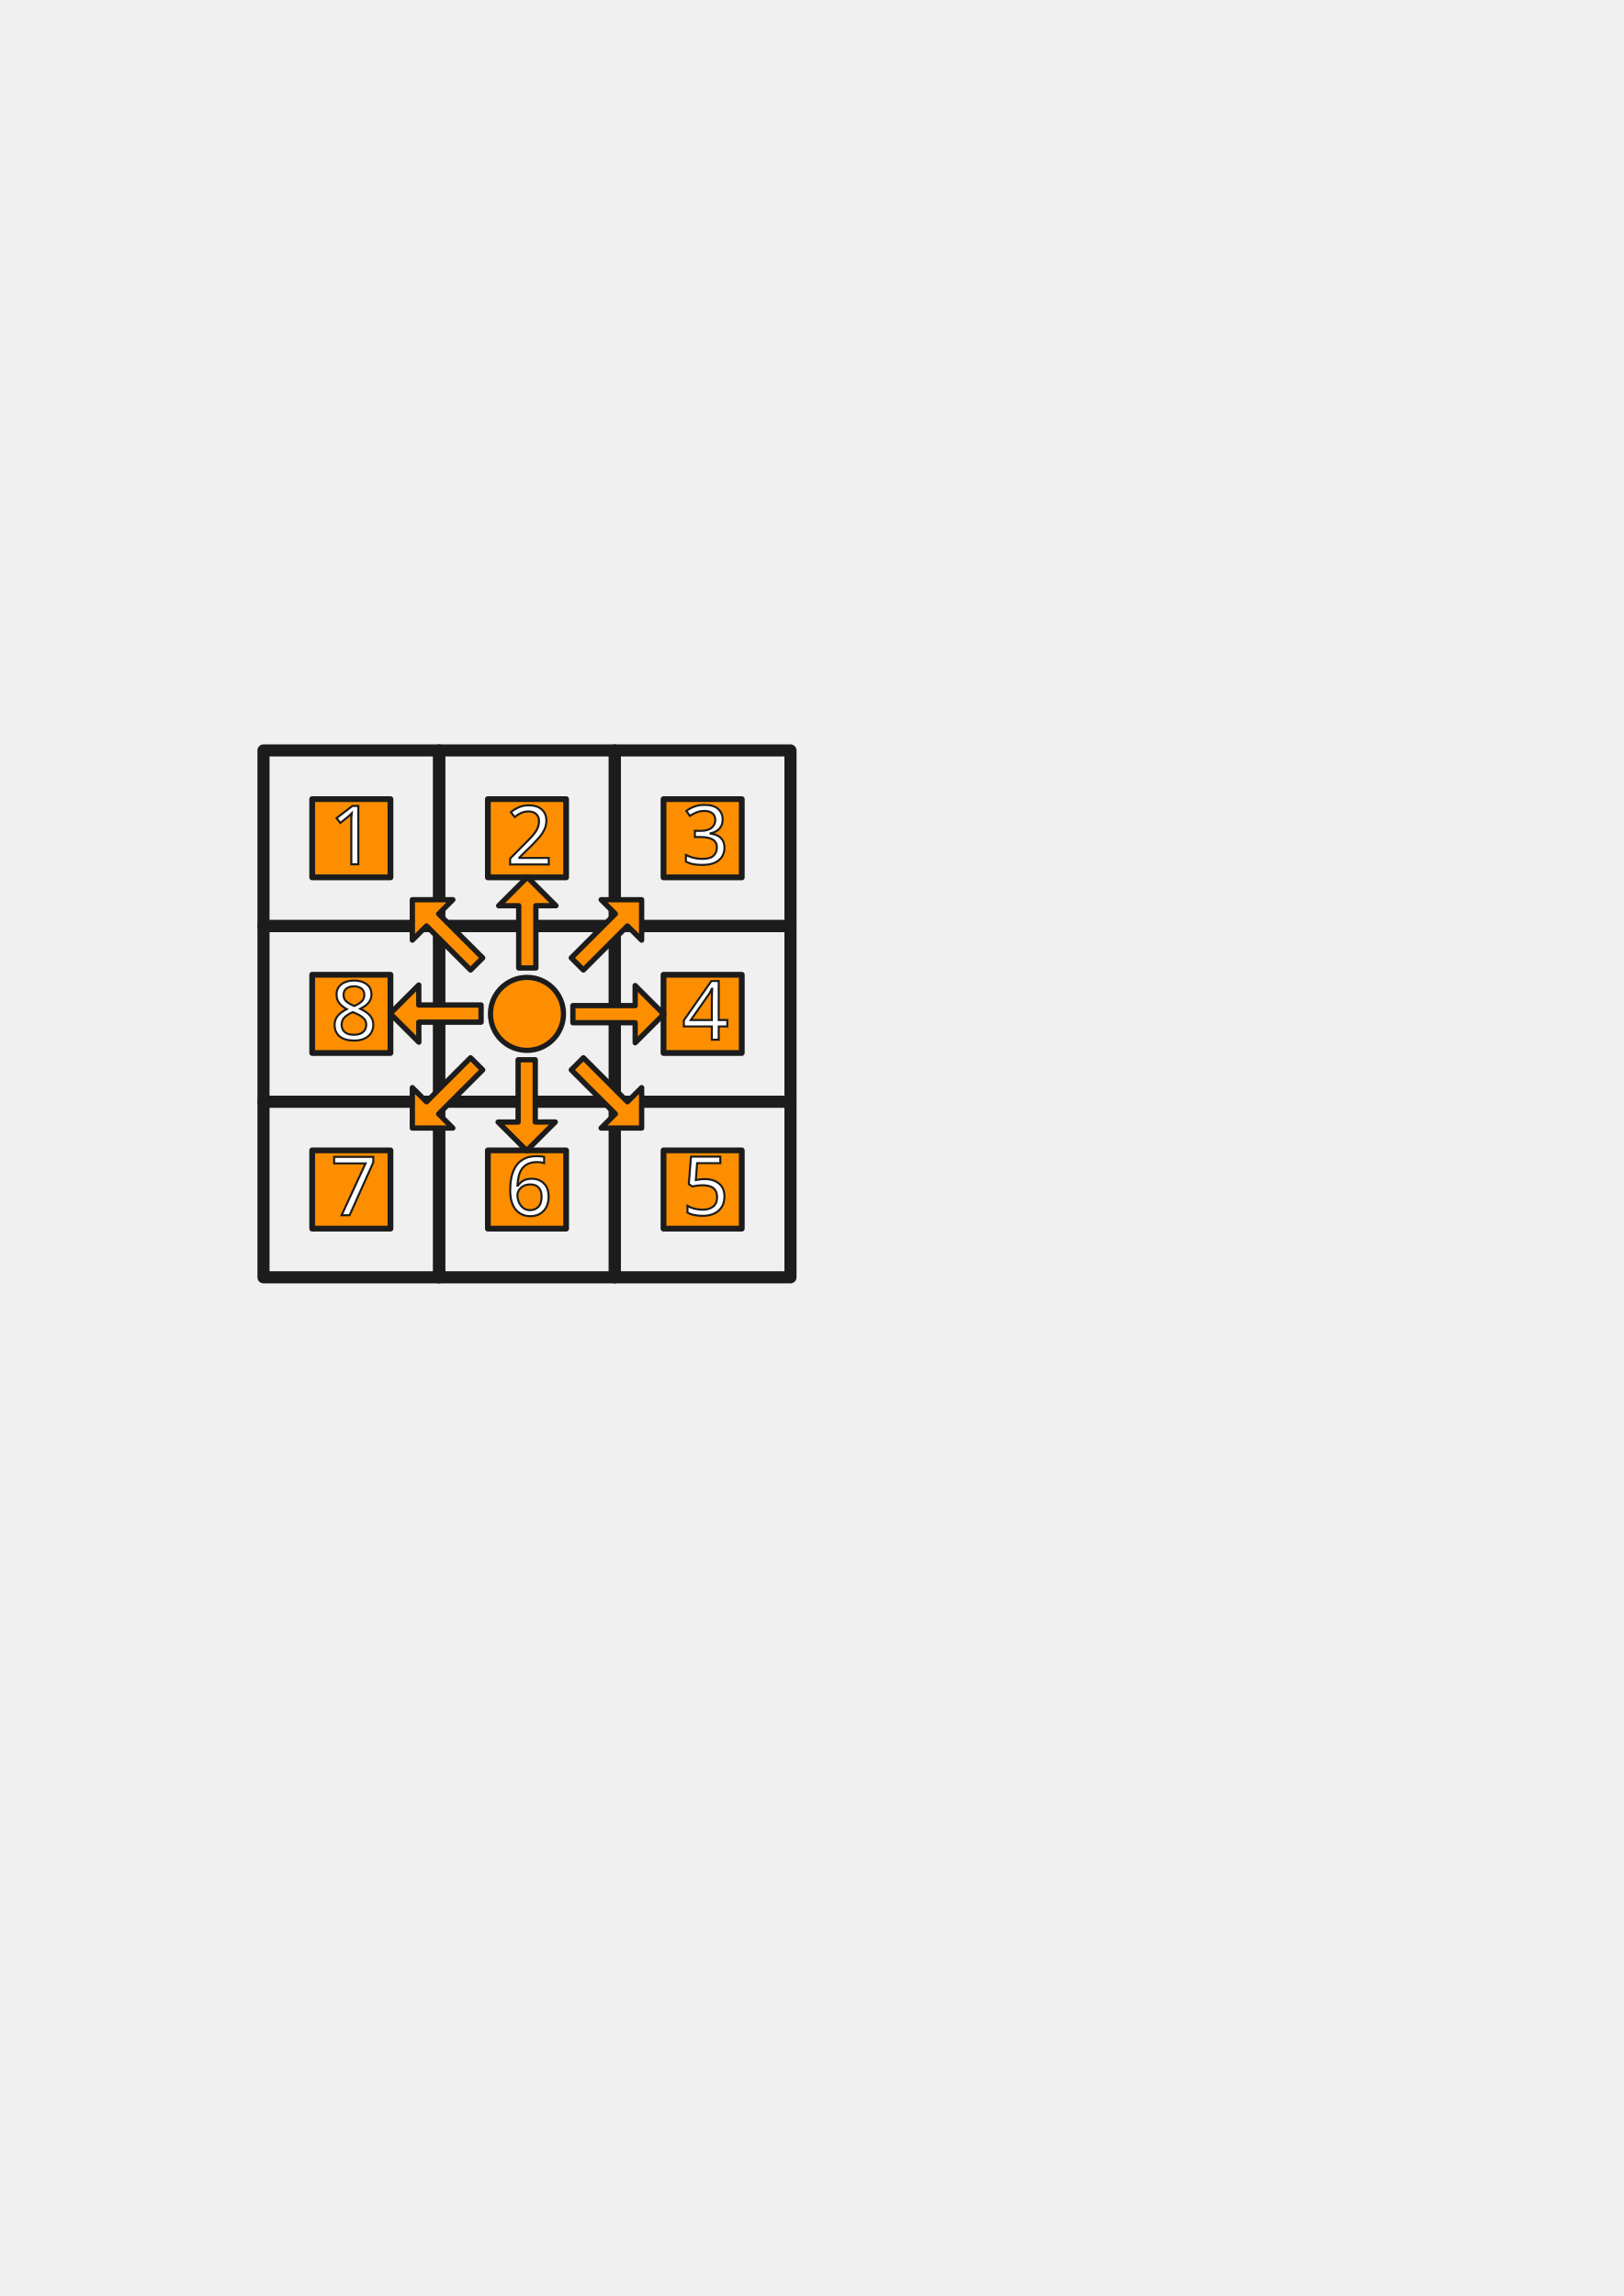
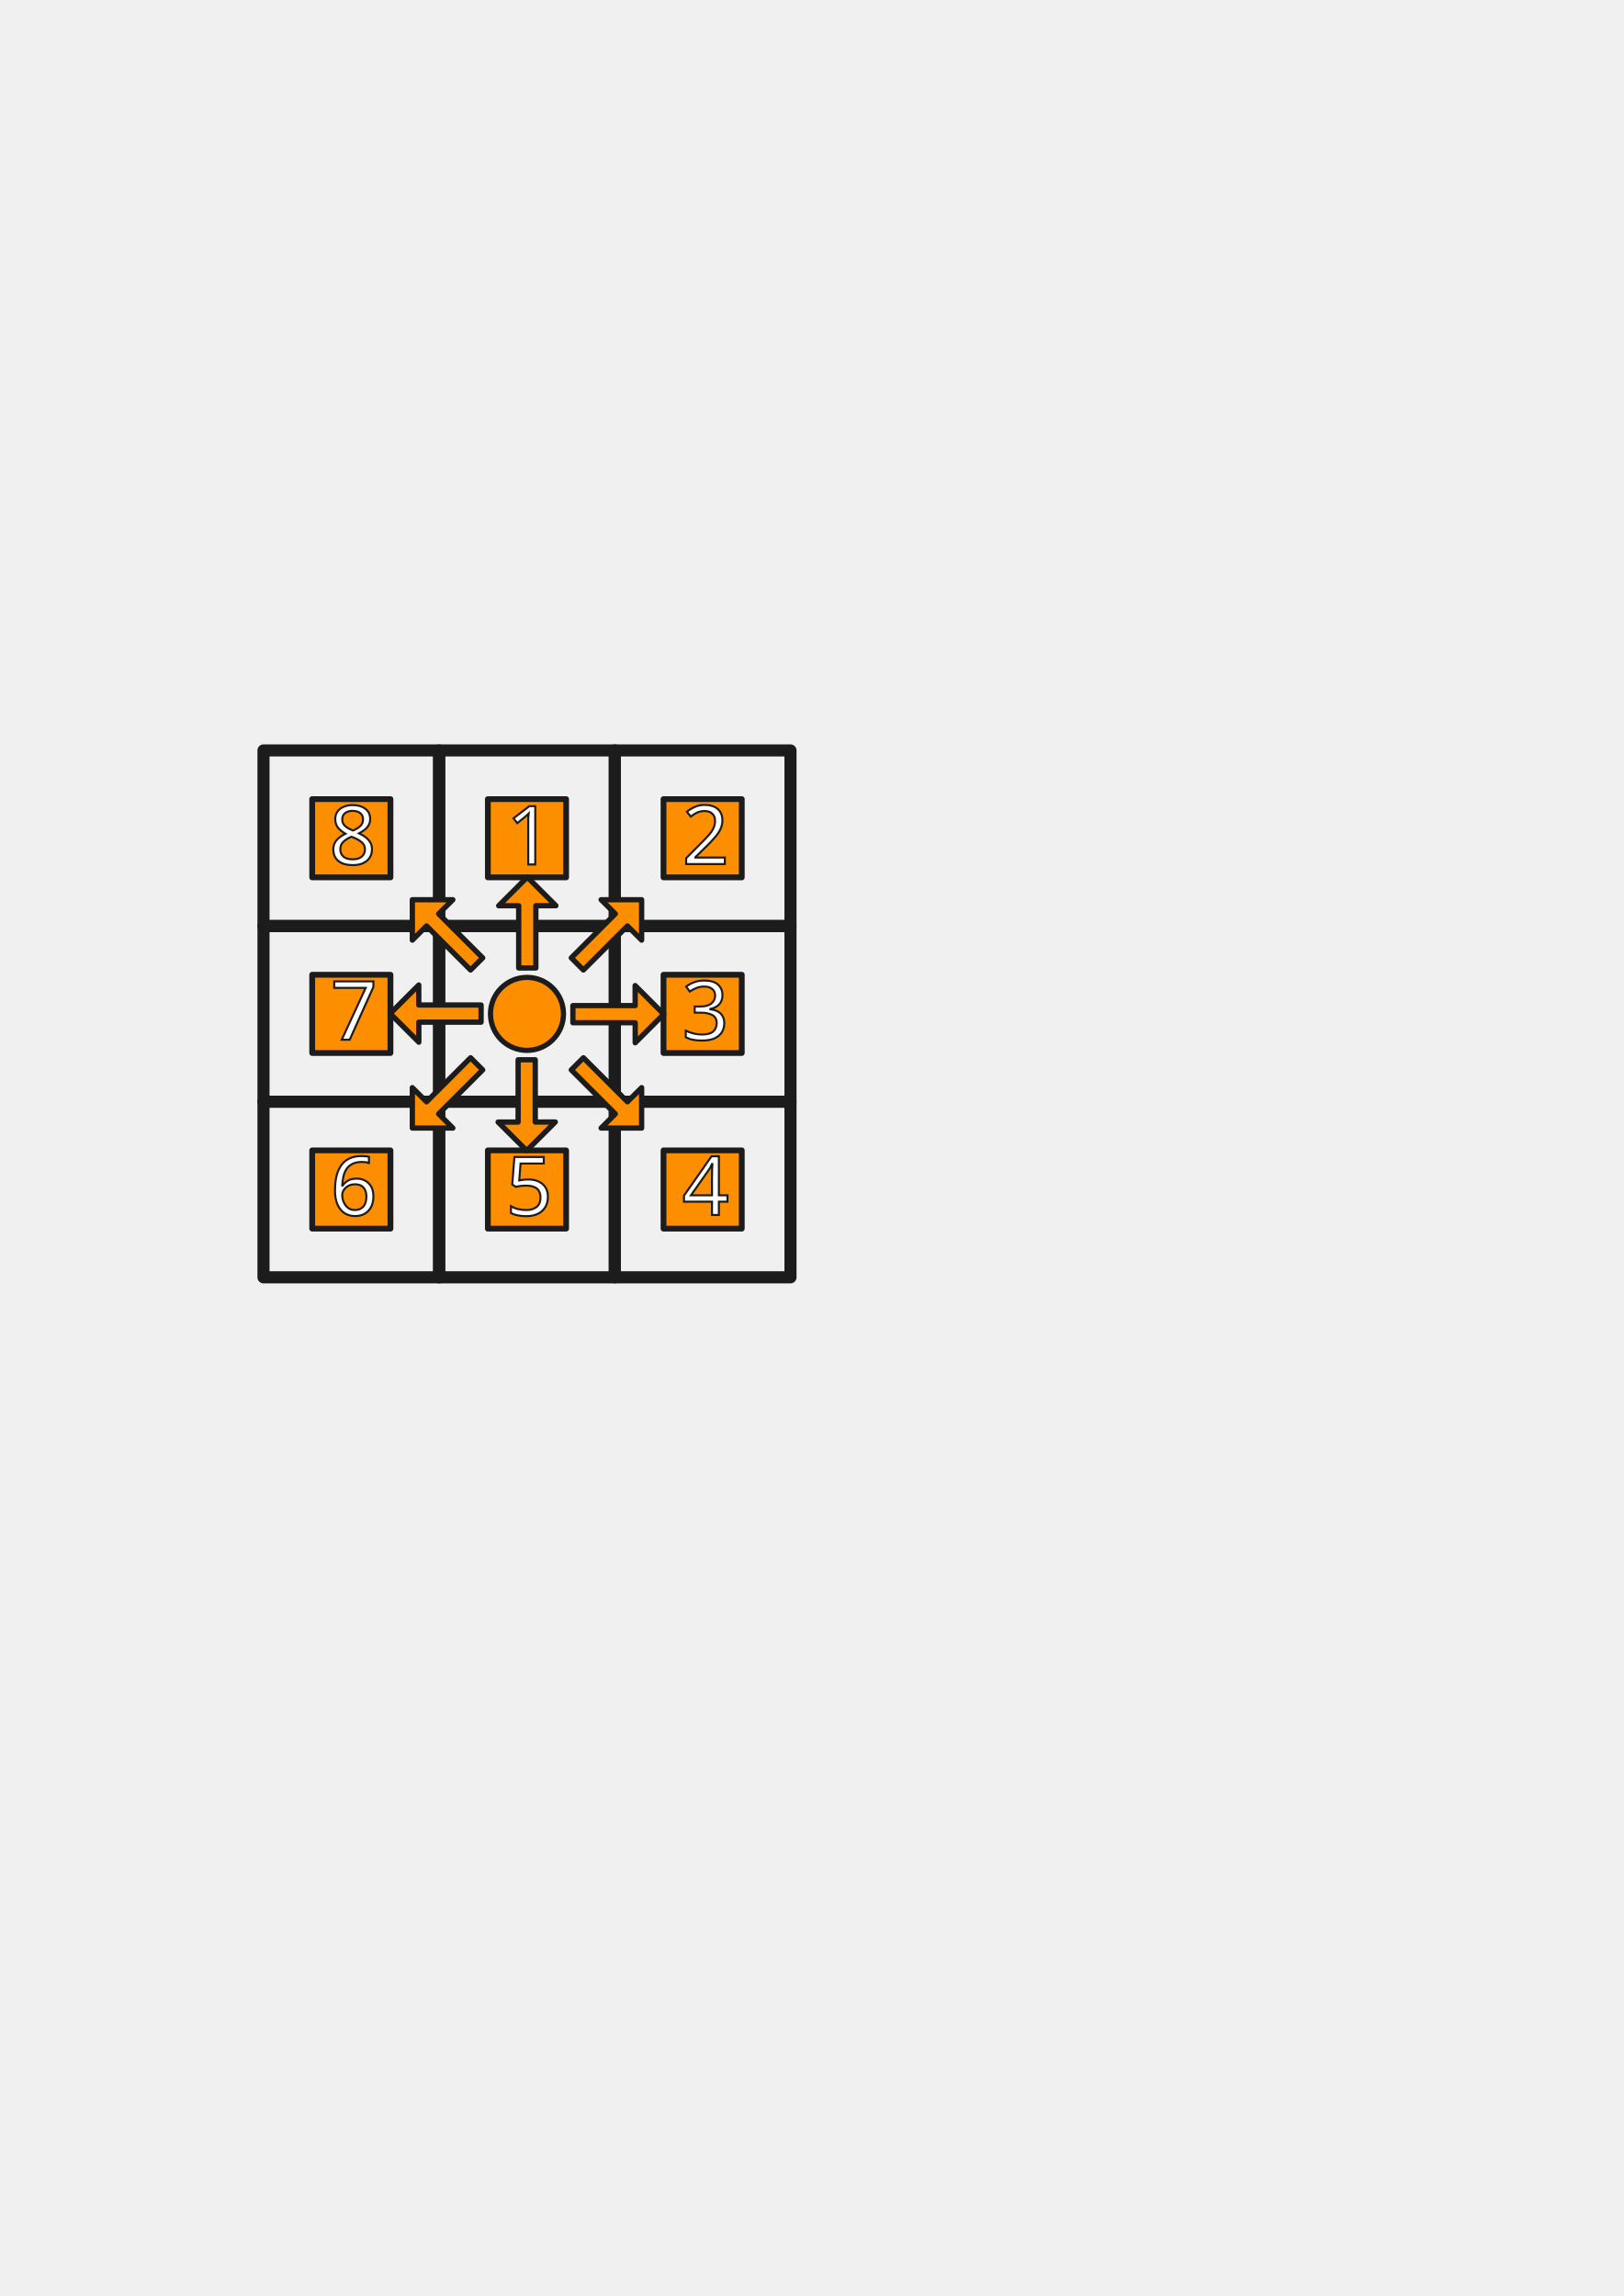
<svg xmlns="http://www.w3.org/2000/svg" width="210mm" height="297mm" viewBox="0 0 210 297" version="1.1" id="svg5">
  <defs id="defs2" />
  <g id="layer1">
    <rect style="fill:none;stroke-width:1.565;stroke-linecap:round;stroke-linejoin:round;stroke:#1c1c1c;stroke-opacity:1" id="rect868" width="22.719" height="22.719" x="34.079" y="97.072" />
    <rect style="fill:none;stroke:#1c1c1c;stroke-width:1.565;stroke-linecap:round;stroke-linejoin:round;stroke-opacity:1" id="rect868-5" width="22.719" height="22.719" x="56.798" y="97.072" />
    <rect style="fill:none;stroke:#1c1c1c;stroke-width:1.565;stroke-linecap:round;stroke-linejoin:round;stroke-opacity:1" id="rect868-6" width="22.719" height="22.719" x="79.517" y="97.072" />
    <rect style="fill:none;stroke:#1c1c1c;stroke-width:1.565;stroke-linecap:round;stroke-linejoin:round;stroke-opacity:1" id="rect868-4" width="22.719" height="22.719" x="34.079" y="119.791" />
    <rect style="fill:none;stroke:#1c1c1c;stroke-width:1.565;stroke-linecap:round;stroke-linejoin:round;stroke-opacity:1" id="rect868-5-2" width="22.719" height="22.719" x="56.798" y="119.791" />
    <rect style="fill:none;stroke:#1c1c1c;stroke-width:1.565;stroke-linecap:round;stroke-linejoin:round;stroke-opacity:1" id="rect868-6-1" width="22.719" height="22.719" x="79.517" y="119.791" />
    <rect style="fill:none;stroke:#1c1c1c;stroke-width:1.565;stroke-linecap:round;stroke-linejoin:round;stroke-opacity:1" id="rect868-3" width="22.719" height="22.719" x="34.079" y="142.51" />
    <rect style="fill:none;stroke:#1c1c1c;stroke-width:1.565;stroke-linecap:round;stroke-linejoin:round;stroke-opacity:1" id="rect868-5-5" width="22.719" height="22.719" x="56.798" y="142.51" />
    <rect style="fill:none;stroke:#1c1c1c;stroke-width:1.565;stroke-linecap:round;stroke-linejoin:round;stroke-opacity:1" id="rect868-6-9" width="22.719" height="22.719" x="79.517" y="142.51" />
    <circle style="fill:#fd8e00;fill-opacity:1;stroke:#1c1c1c;stroke-width:0.672;stroke-linecap:round;stroke-linejoin:round;stroke-miterlimit:4;stroke-dasharray:none;stroke-opacity:1" id="path1096" cx="68.157" cy="131.151" r="4.721" />
    <rect style="fill:#fd8e00;fill-opacity:1;stroke:#1c1c1c;stroke-width:0.75;stroke-linecap:round;stroke-linejoin:round;stroke-miterlimit:4;stroke-dasharray:none;stroke-opacity:1" id="rect1714" width="10.12" height="10.12" x="40.378" y="103.372" />
    <text xml:space="preserve" style="font-style:normal;font-weight:normal;font-size:10.583px;line-height:1.25;font-family:sans-serif;letter-spacing:0px;word-spacing:0px;fill:#ffffff;fill-opacity:1;stroke:#1c1c1c;stroke-width:0.265;stroke-opacity:1" x="42.593" y="111.799" id="text6264">
-       <tspan id="tspan6262" style="font-style:normal;font-variant:normal;font-weight:normal;font-stretch:normal;font-family:Calibri;-inkscape-font-specification:Calibri;stroke-width:0.265;fill:#ffffff;fill-opacity:1;stroke:#1c1c1c;stroke-opacity:1" x="42.593" y="111.799">1</tspan>
+       <tspan id="tspan6262" style="font-style:normal;font-variant:normal;font-weight:normal;font-stretch:normal;font-family:Calibri;-inkscape-font-specification:Calibri;fill:#ffffff;fill-opacity:1;stroke:#1c1c1c;stroke-width:0.265;stroke-opacity:1" x="42.593" y="111.799">8</tspan>
    </text>
    <rect style="fill:#fd8e00;fill-opacity:1;stroke:#1c1c1c;stroke-width:0.75;stroke-linecap:round;stroke-linejoin:round;stroke-miterlimit:4;stroke-dasharray:none;stroke-opacity:1" id="rect1714-1" width="10.12" height="10.12" x="63.097" y="103.372" />
    <text xml:space="preserve" style="font-style:normal;font-weight:normal;font-size:10.583px;line-height:1.25;font-family:sans-serif;letter-spacing:0px;word-spacing:0px;fill:#ffffff;fill-opacity:1;stroke:#1c1c1c;stroke-width:0.265;stroke-opacity:1" x="65.475" y="111.824" id="text6264-1">
-       <tspan id="tspan6262-9" style="font-style:normal;font-variant:normal;font-weight:normal;font-stretch:normal;font-family:Calibri;-inkscape-font-specification:Calibri;stroke-width:0.265;fill:#ffffff;fill-opacity:1;stroke:#1c1c1c;stroke-opacity:1" x="65.475" y="111.824">2</tspan>
+       <tspan id="tspan6262-9" style="font-style:normal;font-variant:normal;font-weight:normal;font-stretch:normal;font-family:Calibri;-inkscape-font-specification:Calibri;fill:#ffffff;fill-opacity:1;stroke:#1c1c1c;stroke-width:0.265;stroke-opacity:1" x="65.475" y="111.824">1</tspan>
    </text>
    <rect style="fill:#fd8e00;fill-opacity:1;stroke:#1c1c1c;stroke-width:0.75;stroke-linecap:round;stroke-linejoin:round;stroke-miterlimit:4;stroke-dasharray:none;stroke-opacity:1" id="rect1714-0" width="10.12" height="10.12" x="85.816" y="103.372" />
    <text xml:space="preserve" style="font-style:normal;font-weight:normal;font-size:10.583px;line-height:1.25;font-family:sans-serif;letter-spacing:0px;word-spacing:0px;fill:#ffffff;fill-opacity:1;stroke:#1c1c1c;stroke-width:0.265;stroke-opacity:1" x="88.248" y="111.775" id="text6264-8">
-       <tspan id="tspan6262-6" style="font-style:normal;font-variant:normal;font-weight:normal;font-stretch:normal;font-family:Calibri;-inkscape-font-specification:Calibri;stroke-width:0.265;fill:#ffffff;fill-opacity:1;stroke:#1c1c1c;stroke-opacity:1" x="88.248" y="111.775">3</tspan>
+       <tspan id="tspan6262-6" style="font-style:normal;font-variant:normal;font-weight:normal;font-stretch:normal;font-family:Calibri;-inkscape-font-specification:Calibri;fill:#ffffff;fill-opacity:1;stroke:#1c1c1c;stroke-width:0.265;stroke-opacity:1" x="88.248" y="111.775">2</tspan>
    </text>
    <rect style="fill:#fd8e00;fill-opacity:1;stroke:#1c1c1c;stroke-width:0.75;stroke-linecap:round;stroke-linejoin:round;stroke-miterlimit:4;stroke-dasharray:none;stroke-opacity:1" id="rect1714-8" width="10.12" height="10.12" x="85.816" y="126.091" />
    <text xml:space="preserve" style="font-style:normal;font-weight:normal;font-size:10.583px;line-height:1.25;font-family:sans-serif;letter-spacing:0px;word-spacing:0px;fill:#ffffff;fill-opacity:1;stroke:#1c1c1c;stroke-width:0.265;stroke-opacity:1" x="88.223" y="134.494" id="text6264-3">
-       <tspan id="tspan6262-4" style="font-style:normal;font-variant:normal;font-weight:normal;font-stretch:normal;font-family:Calibri;-inkscape-font-specification:Calibri;stroke-width:0.265;fill:#ffffff;fill-opacity:1;stroke:#1c1c1c;stroke-opacity:1" x="88.223" y="134.494">4</tspan>
+       <tspan id="tspan6262-4" style="font-style:normal;font-variant:normal;font-weight:normal;font-stretch:normal;font-family:Calibri;-inkscape-font-specification:Calibri;fill:#ffffff;fill-opacity:1;stroke:#1c1c1c;stroke-width:0.265;stroke-opacity:1" x="88.223" y="134.494">3</tspan>
    </text>
    <rect style="fill:#fd8e00;fill-opacity:1;stroke:#1c1c1c;stroke-width:0.75;stroke-linecap:round;stroke-linejoin:round;stroke-miterlimit:4;stroke-dasharray:none;stroke-opacity:1" id="rect1714-7" width="10.12" height="10.12" x="85.816" y="148.81" />
    <text xml:space="preserve" style="font-style:normal;font-weight:normal;font-size:10.583px;line-height:1.25;font-family:sans-serif;letter-spacing:0px;word-spacing:0px;fill:#ffffff;fill-opacity:1;stroke:#1c1c1c;stroke-width:0.265;stroke-opacity:1" x="88.243" y="157.164" id="text6264-9">
-       <tspan id="tspan6262-63" style="font-style:normal;font-variant:normal;font-weight:normal;font-stretch:normal;font-family:Calibri;-inkscape-font-specification:Calibri;stroke-width:0.265;fill:#ffffff;fill-opacity:1;stroke:#1c1c1c;stroke-opacity:1" x="88.243" y="157.164">5</tspan>
+       <tspan id="tspan6262-63" style="font-style:normal;font-variant:normal;font-weight:normal;font-stretch:normal;font-family:Calibri;-inkscape-font-specification:Calibri;fill:#ffffff;fill-opacity:1;stroke:#1c1c1c;stroke-width:0.265;stroke-opacity:1" x="88.243" y="157.164">4</tspan>
    </text>
    <rect style="fill:#fd8e00;fill-opacity:1;stroke:#1c1c1c;stroke-width:0.75;stroke-linecap:round;stroke-linejoin:round;stroke-miterlimit:4;stroke-dasharray:none;stroke-opacity:1" id="rect1714-2" width="10.12" height="10.12" x="63.097" y="148.81" />
    <text xml:space="preserve" style="font-style:normal;font-weight:normal;font-size:10.583px;line-height:1.25;font-family:sans-serif;letter-spacing:0px;word-spacing:0px;fill:#ffffff;fill-opacity:1;stroke:#1c1c1c;stroke-width:0.265;stroke-opacity:1" x="65.408" y="157.211" id="text6264-39">
-       <tspan id="tspan6262-5" style="font-style:normal;font-variant:normal;font-weight:normal;font-stretch:normal;font-family:Calibri;-inkscape-font-specification:Calibri;stroke-width:0.265;fill:#ffffff;fill-opacity:1;stroke:#1c1c1c;stroke-opacity:1" x="65.408" y="157.211">6</tspan>
+       <tspan id="tspan6262-5" style="font-style:normal;font-variant:normal;font-weight:normal;font-stretch:normal;font-family:Calibri;-inkscape-font-specification:Calibri;fill:#ffffff;fill-opacity:1;stroke:#1c1c1c;stroke-width:0.265;stroke-opacity:1" x="65.408" y="157.211">5</tspan>
    </text>
    <path id="rect8521" style="fill:#fd8e00;stroke:#1c1c1c;stroke-width:0.685;stroke-linecap:round;stroke-linejoin:round;stroke-opacity:1" d="m 53.331,116.383 -3.37e-4,5.225 1.834,-1.83 5.696,5.696 1.568,-1.568 -5.694,-5.694 1.833,-1.829 z" />
    <path id="rect8521-1" style="fill:#fd8e00;stroke:#1c1c1c;stroke-width:0.685;stroke-linecap:round;stroke-linejoin:round;stroke-opacity:1" d="m 82.984,145.919 3.38e-4,-5.225 -1.834,1.83 -5.696,-5.696 -1.568,1.568 5.694,5.694 -1.833,1.829 z" />
    <path id="rect8521-6" style="fill:#fd8e00;stroke:#1c1c1c;stroke-width:0.685;stroke-linecap:round;stroke-linejoin:round;stroke-opacity:1" d="m 53.331,145.919 -3.37e-4,-5.225 1.834,1.83 5.696,-5.696 1.568,1.568 -5.694,5.694 1.833,1.829 z" />
    <path id="rect8521-1-0" style="fill:#fd8e00;stroke:#1c1c1c;stroke-width:0.685;stroke-linecap:round;stroke-linejoin:round;stroke-opacity:1" d="m 82.984,116.383 3.38e-4,5.225 -1.834,-1.83 -5.696,5.696 -1.568,-1.568 5.694,-5.694 -1.833,-1.829 z" />
    <path id="rect8521-1-0-9" style="fill:#fd8e00;stroke:#1c1c1c;stroke-width:0.685;stroke-linecap:round;stroke-linejoin:round;stroke-opacity:1" d="m 85.848,131.192 -3.694,3.695 -0.003,-2.59 h -8.056 l -3e-6,-2.217 h 8.053 l -0.003,-2.59 z" />
    <path id="rect8521-6-2-5" style="fill:#fd8e00;stroke:#1c1c1c;stroke-width:0.685;stroke-linecap:round;stroke-linejoin:round;stroke-opacity:1" d="m 68.199,113.46 3.695,3.694 -2.59,0.003 v 8.056 H 67.086 v -8.053 l -2.59,0.003 z" />
    <rect style="fill:#fd8e00;fill-opacity:1;stroke:#1c1c1c;stroke-width:0.75;stroke-linecap:round;stroke-linejoin:round;stroke-miterlimit:4;stroke-dasharray:none;stroke-opacity:1" id="rect1714-9" width="10.12" height="10.12" x="40.378" y="148.81" />
    <path id="rect8521-1-0-9-4" style="fill:#fd8e00;stroke:#1c1c1c;stroke-width:0.685;stroke-linecap:round;stroke-linejoin:round;stroke-opacity:1" d="m 68.116,148.841 -3.695,-3.694 2.59,-0.003 v -8.056 h 2.217 v 8.053 l 2.59,-0.003 z" />
    <text xml:space="preserve" style="font-style:normal;font-weight:normal;font-size:10.583px;line-height:1.25;font-family:sans-serif;letter-spacing:0px;word-spacing:0px;fill:#ffffff;fill-opacity:1;stroke:#1c1c1c;stroke-width:0.265;stroke-opacity:1" x="42.746" y="157.198" id="text6264-93">
-       <tspan id="tspan6262-97" style="font-style:normal;font-variant:normal;font-weight:normal;font-stretch:normal;font-family:Calibri;-inkscape-font-specification:Calibri;stroke-width:0.265;fill:#ffffff;fill-opacity:1;stroke:#1c1c1c;stroke-opacity:1" x="42.746" y="157.198">7</tspan>
+       <tspan id="tspan6262-97" style="font-style:normal;font-variant:normal;font-weight:normal;font-stretch:normal;font-family:Calibri;-inkscape-font-specification:Calibri;fill:#ffffff;fill-opacity:1;stroke:#1c1c1c;stroke-width:0.265;stroke-opacity:1" x="42.746" y="157.198">6</tspan>
    </text>
    <rect style="fill:#fd8e00;fill-opacity:1;stroke:#1c1c1c;stroke-width:0.75;stroke-linecap:round;stroke-linejoin:round;stroke-miterlimit:4;stroke-dasharray:none;stroke-opacity:1" id="rect1714-5" width="10.12" height="10.12" x="40.378" y="126.091" />
    <text xml:space="preserve" style="font-style:normal;font-weight:normal;font-size:10.583px;line-height:1.25;font-family:sans-serif;letter-spacing:0px;word-spacing:0px;fill:#ffffff;fill-opacity:1;stroke:#1c1c1c;stroke-width:0.265;stroke-opacity:1" x="42.761" y="134.494" id="text6264-5">
-       <tspan id="tspan6262-2" style="font-style:normal;font-variant:normal;font-weight:normal;font-stretch:normal;font-family:Calibri;-inkscape-font-specification:Calibri;stroke-width:0.265;fill:#ffffff;fill-opacity:1;stroke:#1c1c1c;stroke-opacity:1" x="42.761" y="134.494">8</tspan>
+       <tspan id="tspan6262-2" style="font-style:normal;font-variant:normal;font-weight:normal;font-stretch:normal;font-family:Calibri;-inkscape-font-specification:Calibri;fill:#ffffff;fill-opacity:1;stroke:#1c1c1c;stroke-width:0.265;stroke-opacity:1" x="42.761" y="134.494">7</tspan>
    </text>
    <path id="rect8521-6-2" style="fill:#fd8e00;stroke:#1c1c1c;stroke-width:0.685;stroke-linecap:round;stroke-linejoin:round;stroke-opacity:1" d="m 50.467,131.109 3.694,-3.695 0.003,2.59 h 8.056 l 3e-6,2.217 h -8.053 l 0.003,2.59 z" />
  </g>
</svg>
